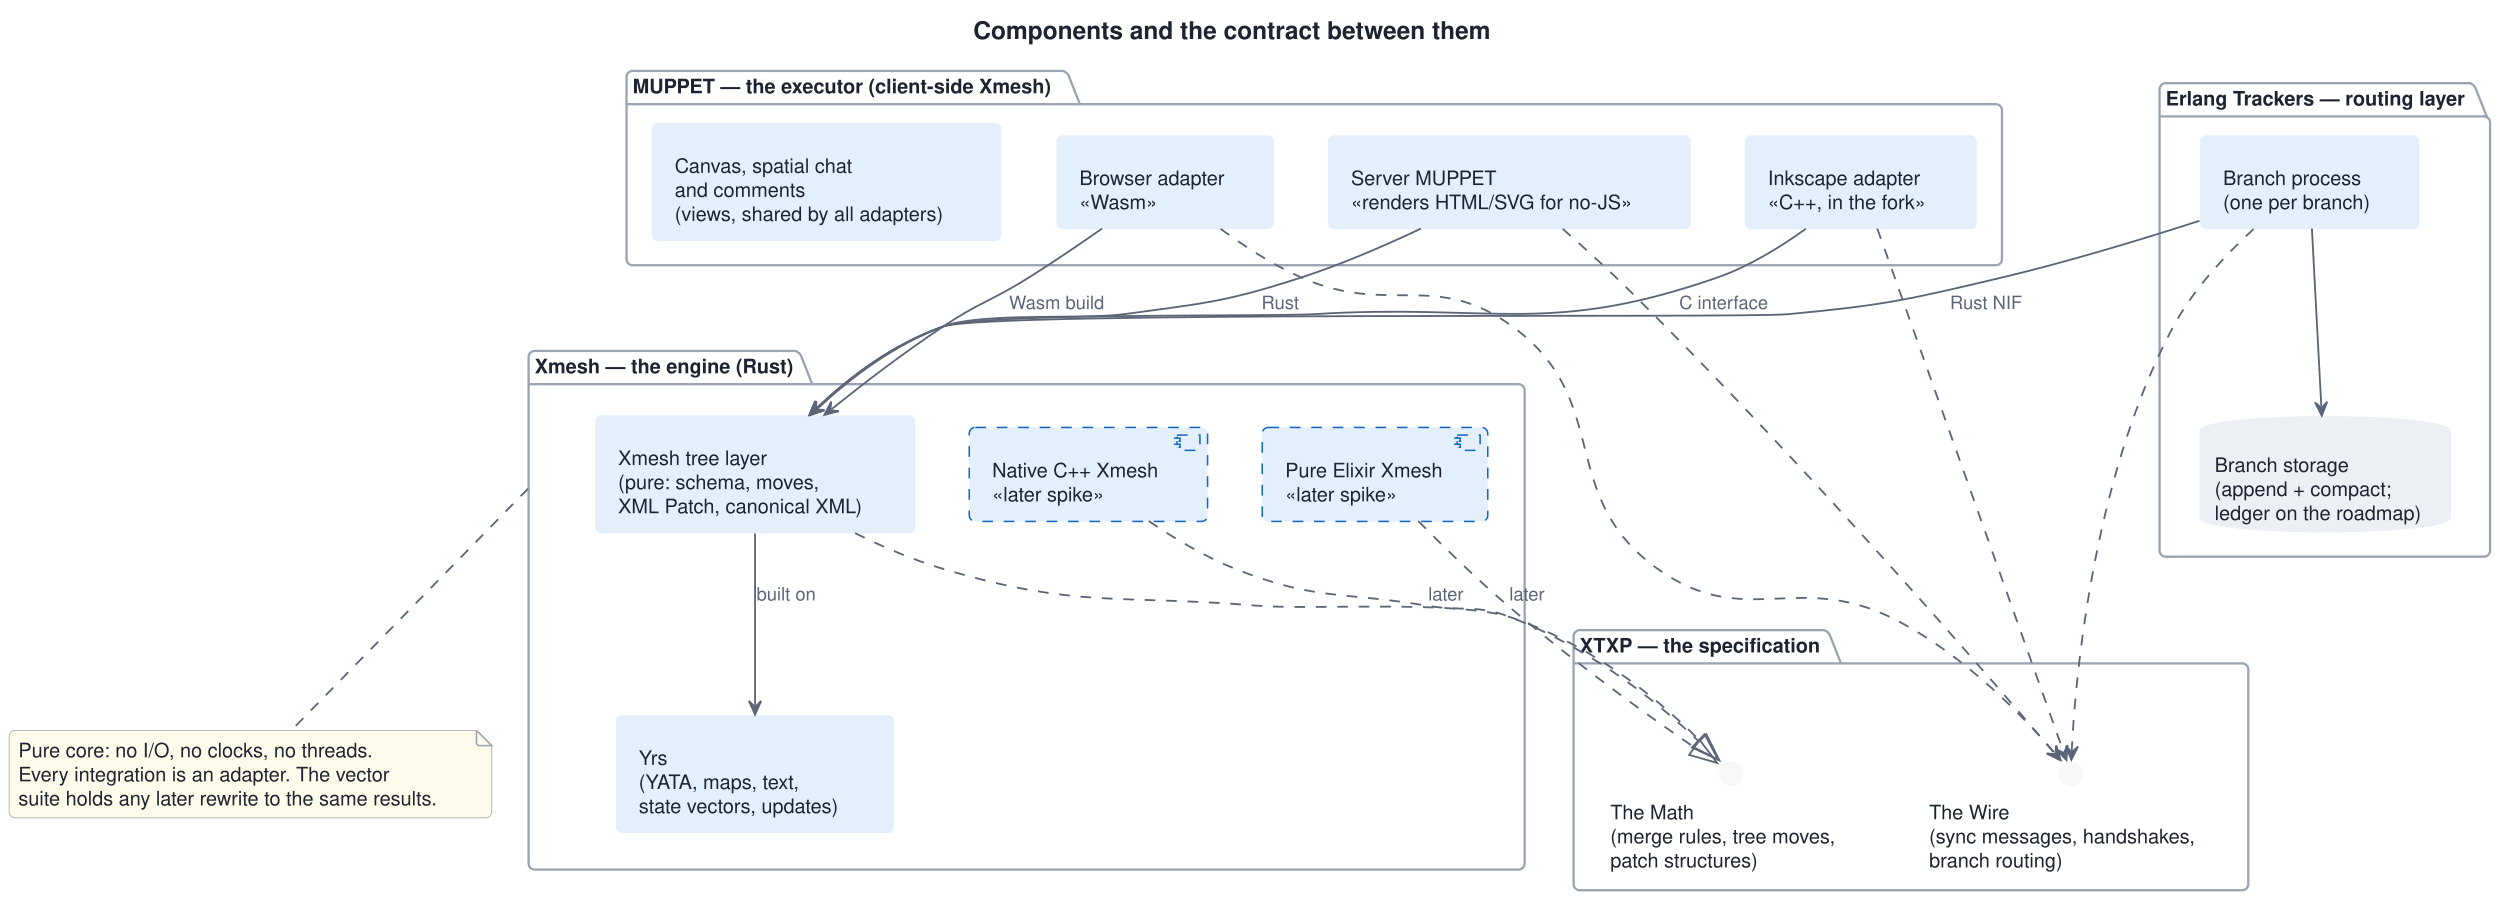
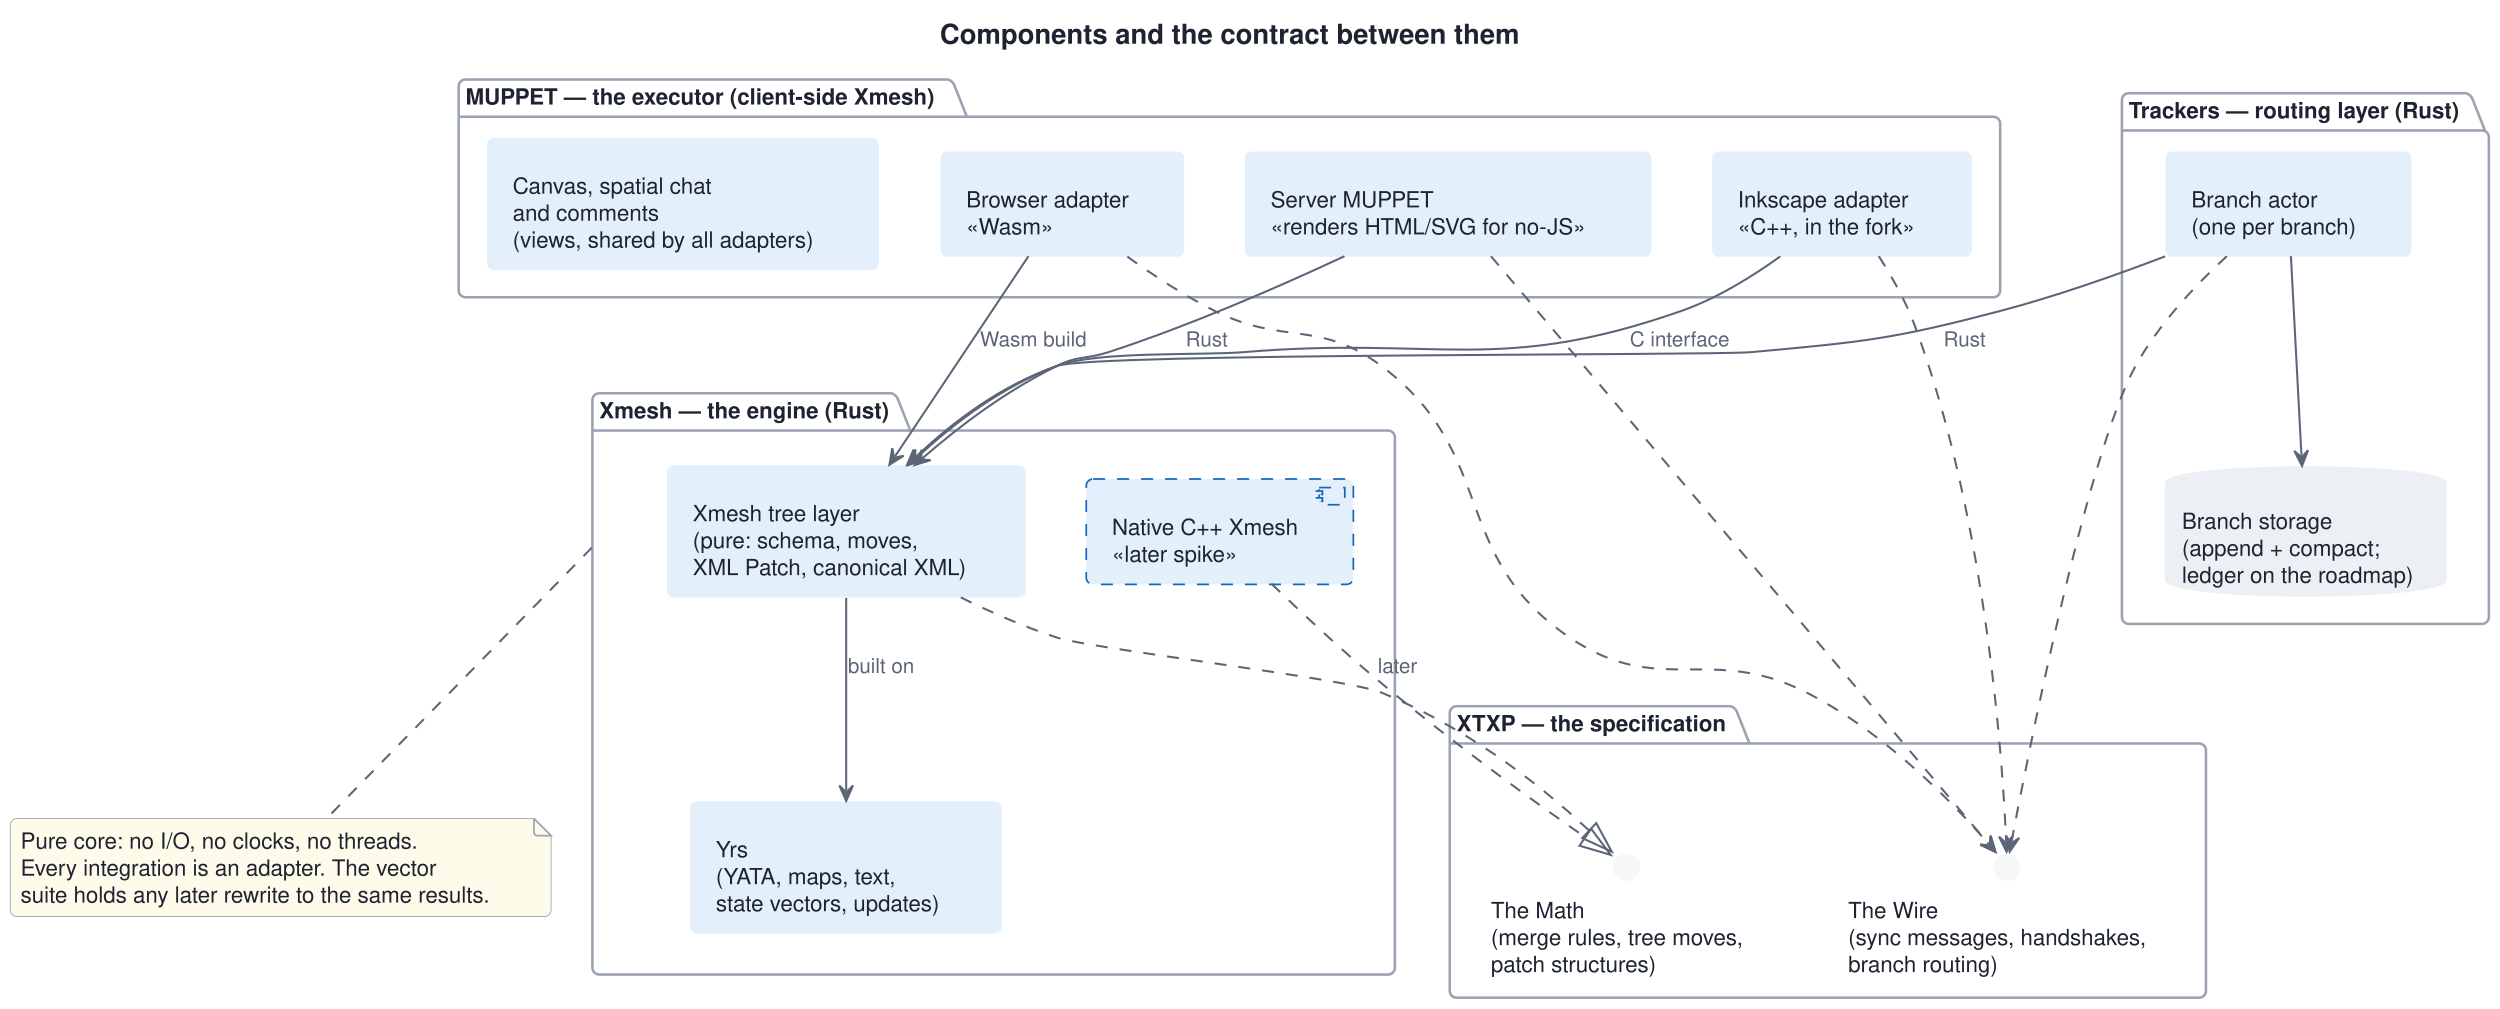
- <svg xmlns="http://www.w3.org/2000/svg" contentStyleType="text/css" data-diagram-type="DESCRIPTION" height="588px" preserveAspectRatio="none" style="width:1634px;height:588px;" version="1.1" viewBox="0 0 1634 588" width="1634px" zoomAndPan="magnify">
+ <svg xmlns="http://www.w3.org/2000/svg" contentStyleType="text/css" data-diagram-type="DESCRIPTION" height="588px" preserveAspectRatio="none" style="width:1458px;height:588px;" version="1.1" viewBox="0 0 1458 588" width="1458px" zoomAndPan="magnify">
  <defs />
  <g>
    <g class="title" data-source-line="2">
-       <text fill="#1D2330" font-family="Helvetica" font-size="16" font-weight="bold" lengthAdjust="spacing" textLength="348.234" x="636.133" y="25.5">Components and the contract between them</text>
+       <text fill="#1D2330" font-family="Helvetica" font-size="16" font-weight="bold" lengthAdjust="spacing" textLength="348.234" x="548.133" y="25.5">Components and the contract between them</text>
    </g>
    <g class="cluster" data-entity="spec" data-source-line="4" data-uid="ent0002" id="cluster_spec">
-       <path d="M1032.5,411.859 L1192.264,411.859 A6,6 0 0 1 1196.264,415.859 L1203.264,433.589 L1465.5,433.589 A4,4 0 0 1 1469.5,437.589 L1469.5,577.859 A4,4 0 0 1 1465.5,581.859 L1032.5,581.859 A4,4 0 0 1 1028.5,577.859 L1028.5,415.859 A4,4 0 0 1 1032.5,411.859" fill="none" style="stroke:#9AA3B2;stroke-width:1.5;" />
-       <line style="stroke:#9AA3B2;stroke-width:1.5;" x1="1028.5" x2="1203.264" y1="433.589" y2="433.589" />
-       <text fill="#1D2330" font-family="Helvetica" font-size="13" font-weight="bold" lengthAdjust="spacing" textLength="161.764" x="1032.5" y="426.453">XTXP — the specification</text>
+       <path d="M849.5,411.859 L1009.264,411.859 A6,6 0 0 1 1013.264,415.859 L1020.264,433.589 L1282.5,433.589 A4,4 0 0 1 1286.5,437.589 L1286.5,577.859 A4,4 0 0 1 1282.5,581.859 L849.5,581.859 A4,4 0 0 1 845.5,577.859 L845.5,415.859 A4,4 0 0 1 849.5,411.859" fill="none" style="stroke:#9AA3B2;stroke-width:1.5;" />
+       <line style="stroke:#9AA3B2;stroke-width:1.5;" x1="845.5" x2="1020.264" y1="433.589" y2="433.589" />
+       <text fill="#1D2330" font-family="Helvetica" font-size="13" font-weight="bold" lengthAdjust="spacing" textLength="161.764" x="849.5" y="426.453">XTXP — the specification</text>
    </g>
    <g class="cluster" data-entity="engine" data-source-line="9" data-uid="ent0005" id="cluster_engine">
-       <path d="M349.5,229.359 L519.877,229.359 A6,6 0 0 1 523.877,233.359 L530.877,251.089 L992.5,251.089 A4,4 0 0 1 996.5,255.089 L996.5,564.359 A4,4 0 0 1 992.5,568.359 L349.5,568.359 A4,4 0 0 1 345.5,564.359 L345.5,233.359 A4,4 0 0 1 349.5,229.359" fill="none" style="stroke:#9AA3B2;stroke-width:1.5;" />
+       <path d="M349.5,229.359 L519.877,229.359 A6,6 0 0 1 523.877,233.359 L530.877,251.089 L809.5,251.089 A4,4 0 0 1 813.5,255.089 L813.5,564.359 A4,4 0 0 1 809.5,568.359 L349.5,568.359 A4,4 0 0 1 345.5,564.359 L345.5,233.359 A4,4 0 0 1 349.5,229.359" fill="none" style="stroke:#9AA3B2;stroke-width:1.5;" />
      <line style="stroke:#9AA3B2;stroke-width:1.5;" x1="345.5" x2="530.877" y1="251.089" y2="251.089" />
      <text fill="#1D2330" font-family="Helvetica" font-size="13" font-weight="bold" lengthAdjust="spacing" textLength="172.377" x="349.5" y="243.953">Xmesh — the engine (Rust)</text>
    </g>
-     <g class="cluster" data-entity="muppet" data-source-line="16" data-uid="ent0010" id="cluster_muppet">
-       <path d="M413.5,46.359 L694.834,46.359 A6,6 0 0 1 698.834,50.359 L705.834,68.089 L1304.5,68.089 A4,4 0 0 1 1308.5,72.089 L1308.5,169.359 A4,4 0 0 1 1304.5,173.359 L413.5,173.359 A4,4 0 0 1 409.5,169.359 L409.5,50.359 A4,4 0 0 1 413.5,46.359" fill="none" style="stroke:#9AA3B2;stroke-width:1.5;" />
-       <line style="stroke:#9AA3B2;stroke-width:1.5;" x1="409.5" x2="705.834" y1="68.089" y2="68.089" />
-       <text fill="#1D2330" font-family="Helvetica" font-size="13" font-weight="bold" lengthAdjust="spacing" textLength="283.334" x="413.5" y="60.953">MUPPET — the executor (client-side Xmesh)</text>
+     <g class="cluster" data-entity="muppet" data-source-line="15" data-uid="ent0009" id="cluster_muppet">
+       <path d="M271.5,46.359 L552.834,46.359 A6,6 0 0 1 556.834,50.359 L563.834,68.089 L1162.5,68.089 A4,4 0 0 1 1166.5,72.089 L1166.5,169.359 A4,4 0 0 1 1162.5,173.359 L271.5,173.359 A4,4 0 0 1 267.5,169.359 L267.5,50.359 A4,4 0 0 1 271.5,46.359" fill="none" style="stroke:#9AA3B2;stroke-width:1.5;" />
+       <line style="stroke:#9AA3B2;stroke-width:1.5;" x1="267.5" x2="563.834" y1="68.089" y2="68.089" />
+       <text fill="#1D2330" font-family="Helvetica" font-size="13" font-weight="bold" lengthAdjust="spacing" textLength="283.334" x="271.5" y="60.953">MUPPET — the executor (client-side Xmesh)</text>
    </g>
-     <g class="cluster" data-entity="trk" data-source-line="23" data-uid="ent0015" id="cluster_trk">
-       <path d="M1415.5,54.359 L1614.295,54.359 A6,6 0 0 1 1618.295,58.359 L1625.295,76.089 L1623.5,76.089 A4,4 0 0 1 1627.5,80.089 L1627.5,359.859 A4,4 0 0 1 1623.5,363.859 L1415.5,363.859 A4,4 0 0 1 1411.5,359.859 L1411.5,58.359 A4,4 0 0 1 1415.5,54.359" fill="none" style="stroke:#9AA3B2;stroke-width:1.5;" />
-       <line style="stroke:#9AA3B2;stroke-width:1.5;" x1="1411.5" x2="1625.295" y1="76.089" y2="76.089" />
-       <text fill="#1D2330" font-family="Helvetica" font-size="13" font-weight="bold" lengthAdjust="spacing" textLength="200.795" x="1415.5" y="68.953">Erlang Trackers — routing layer</text>
+     <g class="cluster" data-entity="trk" data-source-line="22" data-uid="ent0014" id="cluster_trk">
+       <path d="M1241.5,54.359 L1438.201,54.359 A6,6 0 0 1 1442.201,58.359 L1449.201,76.089 L1447.5,76.089 A4,4 0 0 1 1451.5,80.089 L1451.5,359.859 A4,4 0 0 1 1447.5,363.859 L1241.5,363.859 A4,4 0 0 1 1237.5,359.859 L1237.5,58.359 A4,4 0 0 1 1241.5,54.359" fill="none" style="stroke:#9AA3B2;stroke-width:1.5;" />
+       <line style="stroke:#9AA3B2;stroke-width:1.5;" x1="1237.5" x2="1449.201" y1="76.089" y2="76.089" />
+       <text fill="#1D2330" font-family="Helvetica" font-size="13" font-weight="bold" lengthAdjust="spacing" textLength="198.701" x="1241.5" y="68.953">Trackers — routing layer (Rust)</text>
    </g>
    <g class="entity" data-entity="math" data-source-line="5" data-uid="ent0003" id="entity_math">
-       <ellipse cx="1131.5" cy="505.859" fill="#F6F7F9" rx="8" ry="8" />
-       <text fill="#1D2330" font-family="Helvetica" font-size="13" lengthAdjust="spacing" textLength="58.297" x="1052.491" y="535.453">The Math</text>
-       <text fill="#1D2330" font-family="Helvetica" font-size="13" lengthAdjust="spacing" textLength="158.019" x="1052.491" y="551.183">(merge rules, tree moves,</text>
-       <text fill="#1D2330" font-family="Helvetica" font-size="13" lengthAdjust="spacing" textLength="105.422" x="1052.491" y="566.912">patch structures)</text>
+       <ellipse cx="948.5" cy="505.859" fill="#F6F7F9" rx="8" ry="8" />
+       <text fill="#1D2330" font-family="Helvetica" font-size="13" lengthAdjust="spacing" textLength="58.297" x="869.491" y="535.453">The Math</text>
+       <text fill="#1D2330" font-family="Helvetica" font-size="13" lengthAdjust="spacing" textLength="158.019" x="869.491" y="551.183">(merge rules, tree moves,</text>
+       <text fill="#1D2330" font-family="Helvetica" font-size="13" lengthAdjust="spacing" textLength="105.422" x="869.491" y="566.912">patch structures)</text>
    </g>
    <g class="entity" data-entity="wire" data-source-line="6" data-uid="ent0004" id="entity_wire">
-       <ellipse cx="1353.5" cy="505.859" fill="#F6F7F9" rx="8" ry="8" />
-       <text fill="#1D2330" font-family="Helvetica" font-size="13" lengthAdjust="spacing" textLength="55.745" x="1260.862" y="535.453">The Wire</text>
-       <text fill="#1D2330" font-family="Helvetica" font-size="13" lengthAdjust="spacing" textLength="185.275" x="1260.862" y="551.183">(sync messages, handshakes,</text>
-       <text fill="#1D2330" font-family="Helvetica" font-size="13" lengthAdjust="spacing" textLength="94.777" x="1260.862" y="566.912">branch routing)</text>
+       <ellipse cx="1170.5" cy="505.859" fill="#F6F7F9" rx="8" ry="8" />
+       <text fill="#1D2330" font-family="Helvetica" font-size="13" lengthAdjust="spacing" textLength="55.745" x="1077.862" y="535.453">The Wire</text>
+       <text fill="#1D2330" font-family="Helvetica" font-size="13" lengthAdjust="spacing" textLength="185.275" x="1077.862" y="551.183">(sync messages, handshakes,</text>
+       <text fill="#1D2330" font-family="Helvetica" font-size="13" lengthAdjust="spacing" textLength="94.777" x="1077.862" y="566.912">branch routing)</text>
    </g>
    <g class="entity" data-entity="xm" data-source-line="10" data-uid="ent0006" id="entity_xm">
      <rect fill="#E3F0FC" height="77.189" rx="4" ry="4" width="209.254" x="389" y="271.359" />
      <rect fill="#E3F0FC" height="10" width="15" x="578.254" y="276.359" />
      <rect fill="#E3F0FC" height="2" width="4" x="576.254" y="278.359" />
      <rect fill="#E3F0FC" height="2" width="4" x="576.254" y="282.359" />
      <text fill="#1D2330" font-family="Helvetica" font-size="13" lengthAdjust="spacing" textLength="104.228" x="404" y="303.953">Xmesh tree layer</text>
      <text fill="#1D2330" font-family="Helvetica" font-size="13" lengthAdjust="spacing" textLength="140.582" x="404" y="319.683">(pure: schema, moves,</text>
      <text fill="#1D2330" font-family="Helvetica" font-size="13" lengthAdjust="spacing" textLength="169.254" x="404" y="335.412">XML Patch, canonical XML)</text>
    </g>
    <g class="entity" data-entity="yrs" data-source-line="11" data-uid="ent0007" id="entity_yrs">
      <rect fill="#E3F0FC" height="77.189" rx="4" ry="4" width="181.762" x="402.5" y="467.359" />
      <rect fill="#E3F0FC" height="10" width="15" x="564.262" y="472.359" />
      <rect fill="#E3F0FC" height="2" width="4" x="562.262" y="474.359" />
      <rect fill="#E3F0FC" height="2" width="4" x="562.262" y="478.359" />
      <text fill="#1D2330" font-family="Helvetica" font-size="13" lengthAdjust="spacing" textLength="20.579" x="417.5" y="499.953">Yrs</text>
      <text fill="#1D2330" font-family="Helvetica" font-size="13" lengthAdjust="spacing" textLength="115.134" x="417.5" y="515.683">(YATA, maps, text,</text>
      <text fill="#1D2330" font-family="Helvetica" font-size="13" lengthAdjust="spacing" textLength="141.762" x="417.5" y="531.412">state vectors, updates)</text>
    </g>
    <g class="entity" data-entity="xcpp" data-source-line="12" data-uid="ent0008" id="entity_xcpp">
      <rect fill="#E3F0FC" height="61.459" rx="4" ry="4" style="stroke:#1565C0;stroke-width:1;stroke-dasharray:7,7;" width="155.775" x="633.5" y="279.359" />
      <rect fill="#E3F0FC" height="10" style="stroke:#1565C0;stroke-width:1;stroke-dasharray:7,7;" width="15" x="769.275" y="284.359" />
      <rect fill="#E3F0FC" height="2" style="stroke:#1565C0;stroke-width:1;stroke-dasharray:7,7;" width="4" x="767.275" y="286.359" />
      <rect fill="#E3F0FC" height="2" style="stroke:#1565C0;stroke-width:1;stroke-dasharray:7,7;" width="4" x="767.275" y="290.359" />
      <text fill="#1D2330" font-family="Helvetica" font-size="13" lengthAdjust="spacing" textLength="115.775" x="648.5" y="311.953">Native C++ Xmesh</text>
      <text fill="#1D2330" font-family="Helvetica" font-size="13" lengthAdjust="spacing" textLength="78.66" x="648.5" y="327.683">«later spike»</text>
    </g>
-     <g class="entity" data-entity="xex" data-source-line="13" data-uid="ent0009" id="entity_xex">
-       <rect fill="#E3F0FC" height="61.459" rx="4" ry="4" style="stroke:#1565C0;stroke-width:1;stroke-dasharray:7,7;" width="147.409" x="825" y="279.359" />
-       <rect fill="#E3F0FC" height="10" style="stroke:#1565C0;stroke-width:1;stroke-dasharray:7,7;" width="15" x="952.409" y="284.359" />
-       <rect fill="#E3F0FC" height="2" style="stroke:#1565C0;stroke-width:1;stroke-dasharray:7,7;" width="4" x="950.409" y="286.359" />
-       <rect fill="#E3F0FC" height="2" style="stroke:#1565C0;stroke-width:1;stroke-dasharray:7,7;" width="4" x="950.409" y="290.359" />
-       <text fill="#1D2330" font-family="Helvetica" font-size="13" lengthAdjust="spacing" textLength="107.409" x="840" y="311.953">Pure Elixir Xmesh</text>
-       <text fill="#1D2330" font-family="Helvetica" font-size="13" lengthAdjust="spacing" textLength="78.66" x="840" y="327.683">«later spike»</text>
+     <g class="entity" data-entity="mink" data-source-line="16" data-uid="ent0010" id="entity_mink">
+       <rect fill="#E3F0FC" height="61.459" rx="4" ry="4" width="151.541" x="998.5" y="88.359" />
+       <rect fill="#E3F0FC" height="10" width="15" x="1130.041" y="93.359" />
+       <rect fill="#E3F0FC" height="2" width="4" x="1128.041" y="95.359" />
+       <rect fill="#E3F0FC" height="2" width="4" x="1128.041" y="99.359" />
+       <text fill="#1D2330" font-family="Helvetica" font-size="13" lengthAdjust="spacing" textLength="106.336" x="1013.5" y="120.953">Inkscape adapter</text>
+       <text fill="#1D2330" font-family="Helvetica" font-size="13" lengthAdjust="spacing" textLength="111.541" x="1013.5" y="136.683">«C++, in the fork»</text>
    </g>
-     <g class="entity" data-entity="mink" data-source-line="17" data-uid="ent0011" id="entity_mink">
-       <rect fill="#E3F0FC" height="61.459" rx="4" ry="4" width="151.541" x="1140.5" y="88.359" />
-       <rect fill="#E3F0FC" height="10" width="15" x="1272.041" y="93.359" />
-       <rect fill="#E3F0FC" height="2" width="4" x="1270.041" y="95.359" />
-       <rect fill="#E3F0FC" height="2" width="4" x="1270.041" y="99.359" />
-       <text fill="#1D2330" font-family="Helvetica" font-size="13" lengthAdjust="spacing" textLength="106.336" x="1155.5" y="120.953">Inkscape adapter</text>
-       <text fill="#1D2330" font-family="Helvetica" font-size="13" lengthAdjust="spacing" textLength="111.541" x="1155.5" y="136.683">«C++, in the fork»</text>
+     <g class="entity" data-entity="mwasm" data-source-line="17" data-uid="ent0011" id="entity_mwasm">
+       <rect fill="#E3F0FC" height="61.459" rx="4" ry="4" width="142.07" x="548.5" y="88.359" />
+       <rect fill="#E3F0FC" height="10" width="15" x="670.57" y="93.359" />
+       <rect fill="#E3F0FC" height="2" width="4" x="668.57" y="95.359" />
+       <rect fill="#E3F0FC" height="2" width="4" x="668.57" y="99.359" />
+       <text fill="#1D2330" font-family="Helvetica" font-size="13" lengthAdjust="spacing" textLength="102.07" x="563.5" y="120.953">Browser adapter</text>
+       <text fill="#1D2330" font-family="Helvetica" font-size="13" lengthAdjust="spacing" textLength="53.504" x="563.5" y="136.683">«Wasm»</text>
    </g>
-     <g class="entity" data-entity="mwasm" data-source-line="18" data-uid="ent0012" id="entity_mwasm">
-       <rect fill="#E3F0FC" height="61.459" rx="4" ry="4" width="142.07" x="690.5" y="88.359" />
-       <rect fill="#E3F0FC" height="10" width="15" x="812.57" y="93.359" />
-       <rect fill="#E3F0FC" height="2" width="4" x="810.57" y="95.359" />
-       <rect fill="#E3F0FC" height="2" width="4" x="810.57" y="99.359" />
-       <text fill="#1D2330" font-family="Helvetica" font-size="13" lengthAdjust="spacing" textLength="102.07" x="705.5" y="120.953">Browser adapter</text>
-       <text fill="#1D2330" font-family="Helvetica" font-size="13" lengthAdjust="spacing" textLength="53.504" x="705.5" y="136.683">«Wasm»</text>
+     <g class="entity" data-entity="msrv" data-source-line="18" data-uid="ent0012" id="entity_msrv">
+       <rect fill="#E3F0FC" height="61.459" rx="4" ry="4" width="237.12" x="726" y="88.359" />
+       <rect fill="#E3F0FC" height="10" width="15" x="943.12" y="93.359" />
+       <rect fill="#E3F0FC" height="2" width="4" x="941.12" y="95.359" />
+       <rect fill="#E3F0FC" height="2" width="4" x="941.12" y="99.359" />
+       <text fill="#1D2330" font-family="Helvetica" font-size="13" lengthAdjust="spacing" textLength="98.478" x="741" y="120.953">Server MUPPET</text>
+       <text fill="#1D2330" font-family="Helvetica" font-size="13" lengthAdjust="spacing" textLength="197.12" x="741" y="136.683">«renders HTML/SVG for no-JS»</text>
    </g>
-     <g class="entity" data-entity="msrv" data-source-line="19" data-uid="ent0013" id="entity_msrv">
-       <rect fill="#E3F0FC" height="61.459" rx="4" ry="4" width="237.12" x="868" y="88.359" />
-       <rect fill="#E3F0FC" height="10" width="15" x="1085.12" y="93.359" />
-       <rect fill="#E3F0FC" height="2" width="4" x="1083.12" y="95.359" />
-       <rect fill="#E3F0FC" height="2" width="4" x="1083.12" y="99.359" />
-       <text fill="#1D2330" font-family="Helvetica" font-size="13" lengthAdjust="spacing" textLength="98.478" x="883" y="120.953">Server MUPPET</text>
-       <text fill="#1D2330" font-family="Helvetica" font-size="13" lengthAdjust="spacing" textLength="197.12" x="883" y="136.683">«renders HTML/SVG for no-JS»</text>
+     <g class="entity" data-entity="mviews" data-source-line="19" data-uid="ent0013" id="entity_mviews">
+       <rect fill="#E3F0FC" height="77.189" rx="4" ry="4" width="228.64" x="284" y="80.359" />
+       <rect fill="#E3F0FC" height="10" width="15" x="492.64" y="85.359" />
+       <rect fill="#E3F0FC" height="2" width="4" x="490.64" y="87.359" />
+       <rect fill="#E3F0FC" height="2" width="4" x="490.64" y="91.359" />
+       <text fill="#1D2330" font-family="Helvetica" font-size="13" lengthAdjust="spacing" textLength="123.64" x="299" y="112.953">Canvas, spatial chat</text>
+       <text fill="#1D2330" font-family="Helvetica" font-size="13" lengthAdjust="spacing" textLength="90.968" x="299" y="128.683">and comments</text>
+       <text fill="#1D2330" font-family="Helvetica" font-size="13" lengthAdjust="spacing" textLength="188.64" x="299" y="144.412">(views, shared by all adapters)</text>
    </g>
-     <g class="entity" data-entity="mviews" data-source-line="20" data-uid="ent0014" id="entity_mviews">
-       <rect fill="#E3F0FC" height="77.189" rx="4" ry="4" width="228.64" x="426" y="80.359" />
-       <rect fill="#E3F0FC" height="10" width="15" x="634.64" y="85.359" />
-       <rect fill="#E3F0FC" height="2" width="4" x="632.64" y="87.359" />
-       <rect fill="#E3F0FC" height="2" width="4" x="632.64" y="91.359" />
-       <text fill="#1D2330" font-family="Helvetica" font-size="13" lengthAdjust="spacing" textLength="123.64" x="441" y="112.953">Canvas, spatial chat</text>
-       <text fill="#1D2330" font-family="Helvetica" font-size="13" lengthAdjust="spacing" textLength="90.968" x="441" y="128.683">and comments</text>
-       <text fill="#1D2330" font-family="Helvetica" font-size="13" lengthAdjust="spacing" textLength="188.64" x="441" y="144.412">(views, shared by all adapters)</text>
+     <g class="entity" data-entity="branch" data-source-line="23" data-uid="ent0015" id="entity_branch">
+       <rect fill="#E3F0FC" height="61.459" rx="4" ry="4" width="143.232" x="1263" y="88.359" />
+       <rect fill="#E3F0FC" height="10" width="15" x="1386.232" y="93.359" />
+       <rect fill="#E3F0FC" height="2" width="4" x="1384.232" y="95.359" />
+       <rect fill="#E3F0FC" height="2" width="4" x="1384.232" y="99.359" />
+       <text fill="#1D2330" font-family="Helvetica" font-size="13" lengthAdjust="spacing" textLength="78.819" x="1278" y="120.953">Branch actor</text>
+       <text fill="#1D2330" font-family="Helvetica" font-size="13" lengthAdjust="spacing" textLength="103.232" x="1278" y="136.683">(one per branch)</text>
    </g>
-     <g class="entity" data-entity="branch" data-source-line="24" data-uid="ent0016" id="entity_branch">
-       <rect fill="#E3F0FC" height="61.459" rx="4" ry="4" width="143.232" x="1438" y="88.359" />
-       <rect fill="#E3F0FC" height="10" width="15" x="1561.232" y="93.359" />
-       <rect fill="#E3F0FC" height="2" width="4" x="1559.232" y="95.359" />
-       <rect fill="#E3F0FC" height="2" width="4" x="1559.232" y="99.359" />
-       <text fill="#1D2330" font-family="Helvetica" font-size="13" lengthAdjust="spacing" textLength="96.529" x="1453" y="120.953">Branch process</text>
-       <text fill="#1D2330" font-family="Helvetica" font-size="13" lengthAdjust="spacing" textLength="103.232" x="1453" y="136.683">(one per branch)</text>
+     <g class="entity" data-entity="store" data-source-line="24" data-uid="ent0016" id="entity_store">
+       <path d="M1262.5,281.859 C1262.5,271.859 1344.717,271.859 1344.717,271.859 C1344.717,271.859 1426.935,271.859 1426.935,281.859 L1426.935,338.048 C1426.935,348.048 1344.717,348.048 1344.717,348.048 C1344.717,348.048 1262.5,348.048 1262.5,338.048 L1262.5,281.859" fill="#ECEFF4" />
+       <path d="M1262.5,281.859 C1262.5,291.859 1344.717,291.859 1344.717,291.859 C1344.717,291.859 1426.935,291.859 1426.935,281.859" fill="none" />
+       <text fill="#1D2330" font-family="Helvetica" font-size="13" lengthAdjust="spacing" textLength="93.806" x="1272.5" y="308.453">Branch storage</text>
+       <text fill="#1D2330" font-family="Helvetica" font-size="13" lengthAdjust="spacing" textLength="124.566" x="1272.5" y="324.183">(append + compact;</text>
+       <text fill="#1D2330" font-family="Helvetica" font-size="13" lengthAdjust="spacing" textLength="144.435" x="1272.5" y="339.912">ledger on the roadmap)</text>
    </g>
-     <g class="entity" data-entity="store" data-source-line="25" data-uid="ent0017" id="entity_store">
-       <path d="M1437.5,281.859 C1437.5,271.859 1519.717,271.859 1519.717,271.859 C1519.717,271.859 1601.935,271.859 1601.935,281.859 L1601.935,338.048 C1601.935,348.048 1519.717,348.048 1519.717,348.048 C1519.717,348.048 1437.5,348.048 1437.5,338.048 L1437.5,281.859" fill="#ECEFF4" />
-       <path d="M1437.5,281.859 C1437.5,291.859 1519.717,291.859 1519.717,291.859 C1519.717,291.859 1601.935,291.859 1601.935,281.859" fill="none" />
-       <text fill="#1D2330" font-family="Helvetica" font-size="13" lengthAdjust="spacing" textLength="93.806" x="1447.5" y="308.453">Branch storage</text>
-       <text fill="#1D2330" font-family="Helvetica" font-size="13" lengthAdjust="spacing" textLength="124.566" x="1447.5" y="324.183">(append + compact;</text>
-       <text fill="#1D2330" font-family="Helvetica" font-size="13" lengthAdjust="spacing" textLength="144.435" x="1447.5" y="339.912">ledger on the roadmap)</text>
-     </g>
-     <g class="entity" data-entity="GMN31" data-source-line="43" data-uid="ent0032" id="entity_GMN31">
+     <g class="entity" data-entity="GMN29" data-source-line="41" data-uid="ent0030" id="entity_GMN29">
      <path d="M6,481.359 L6,530.548 A4,4 0 0 0 10,534.548 L317.404,534.548 A4,4 0 0 0 321.404,530.548 L321.404,487.359 L311.404,477.359 L10,477.359 A4,4 0 0 0 6,481.359" fill="#FFFBEA" style="stroke:#9AA3B2;stroke-width:0.5;" />
      <path d="M311.404,477.359 L311.404,485.359 A2,2 0 0 0 313.404,487.359 L321.404,487.359 L311.404,477.359" fill="#FFFBEA" style="stroke:#9AA3B2;stroke-width:1;" />
      <text fill="#1D2330" font-family="Helvetica" font-size="13" lengthAdjust="spacing" textLength="247.603" x="12" y="494.953">Pure core: no I/O, no clocks, no threads.</text>
      <text fill="#1D2330" font-family="Helvetica" font-size="13" lengthAdjust="spacing" textLength="261.435" x="12" y="510.683">Every integration is an adapter. The vector</text>
      <text fill="#1D2330" font-family="Helvetica" font-size="13" lengthAdjust="spacing" textLength="294.404" x="12" y="526.412">suite holds any later rewrite to the same results.</text>
    </g>
-     <g class="link" data-entity-1="xm" data-entity-2="yrs" data-source-line="28" data-uid="lnk18" id="link_xm_yrs">
+     <g class="link" data-entity-1="xm" data-entity-2="yrs" data-source-line="27" data-uid="lnk17" id="link_xm_yrs">
      <path d="M493.5,348.729 C493.5,382.909 493.5,426.939 493.5,461.089" fill="none" id="xm-to-yrs" style="stroke:#5C6577;stroke-width:1.2;" />
      <polygon fill="#5C6577" points="493.5,467.089,497.5,458.089,493.5,462.089,489.5,458.089,493.5,467.089" style="stroke:#5C6577;stroke-width:1.2;" />
      <text fill="#5C6577" font-family="Helvetica" font-size="12" lengthAdjust="spacing" textLength="41.842" x="494.5" y="392.484">built on</text>
    </g>
-     <g class="link" data-entity-1="xm" data-entity-2="math" data-source-line="29" data-uid="lnk19" id="link_xm_math">
-       <path d="M558.83,348.439 C576.99,357.439 597.08,366.099 616.5,371.859 C704.44,397.959 730.08,388.329 821.5,395.859 C858.53,398.909 953.37,391.769 988.5,403.859 C1047.42,424.129 1090.964,463.949 1111.044,484.099" fill="none" id="xm-to-math" style="stroke:#5C6577;stroke-width:1.2;stroke-dasharray:7,7;" />
-       <polygon fill="none" points="1123.75,496.849,1115.294,479.864,1106.794,488.335,1123.75,496.849" style="stroke:#5C6577;stroke-width:1.2;" />
+     <g class="link" data-entity-1="xm" data-entity-2="math" data-source-line="28" data-uid="lnk18" id="link_xm_math">
+       <path d="M560.32,348.409 C578.14,357.189 597.68,365.749 616.5,371.859 C636.76,378.439 785.81,395.739 805.5,403.859 C862.54,427.389 905.879,464.819 926.829,484.399" fill="none" id="xm-to-math" style="stroke:#5C6577;stroke-width:1.2;stroke-dasharray:7,7;" />
+       <polygon fill="none" points="939.98,496.689,930.926,480.015,922.732,488.782,939.98,496.689" style="stroke:#5C6577;stroke-width:1.2;" />
    </g>
-     <g class="link" data-entity-1="xcpp" data-entity-2="math" data-source-line="30" data-uid="lnk20" id="link_xcpp_math">
-       <path d="M750.78,340.559 C767.5,351.909 787.68,363.989 807.5,371.859 C860.08,392.729 876.71,386.519 932.5,395.859 C957.3,400.009 965.14,394.569 988.5,403.859 C1045.84,426.659 1089.102,464.421 1109.962,484.211" fill="none" id="xcpp-to-math" style="stroke:#5C6577;stroke-width:1.2;stroke-dasharray:7,7;" />
-       <polygon fill="none" points="1123.02,496.599,1114.091,479.858,1105.832,488.564,1123.02,496.599" style="stroke:#5C6577;stroke-width:1.2;" />
-       <text fill="#5C6577" font-family="Helvetica" font-size="12" lengthAdjust="spacing" textLength="25.084" x="933.5" y="392.484">later</text>
+     <g class="link" data-entity-1="xcpp" data-entity-2="math" data-source-line="29" data-uid="lnk19" id="link_xcpp_math">
+       <path d="M741.49,340.439 C758.88,357.189 781.44,378.249 802.5,395.859 C852.25,437.449 901.159,472.071 924.559,488.301" fill="none" id="xcpp-to-math" style="stroke:#5C6577;stroke-width:1.2;stroke-dasharray:7,7;" />
+       <polygon fill="none" points="939.35,498.559,927.979,483.371,921.14,493.231,939.35,498.559" style="stroke:#5C6577;stroke-width:1.2;" />
+       <text fill="#5C6577" font-family="Helvetica" font-size="12" lengthAdjust="spacing" textLength="25.084" x="803.5" y="392.484">later</text>
    </g>
-     <g class="link" data-entity-1="xex" data-entity-2="math" data-source-line="31" data-uid="lnk21" id="link_xex_math">
-       <path d="M926.98,340.579 C943.55,357.369 965.12,378.429 985.5,395.859 C1034.78,438.009 1083.896,472.398 1107.426,488.468" fill="none" id="xex-to-math" style="stroke:#5C6577;stroke-width:1.2;stroke-dasharray:7,7;" />
-       <polygon fill="none" points="1122.29,498.619,1110.81,483.513,1104.042,493.423,1122.29,498.619" style="stroke:#5C6577;stroke-width:1.2;" />
-       <text fill="#5C6577" font-family="Helvetica" font-size="12" lengthAdjust="spacing" textLength="25.084" x="986.5" y="392.484">later</text>
+     <g class="link" data-entity-1="mink" data-entity-2="xm" data-source-line="30" data-uid="lnk20" id="link_mink_xm">
+       <path d="M1038.3,149.499 C1021.69,161.469 1001.12,174.149 980.5,181.359 C873.05,218.959 838.94,195.859 725.5,205.359 C701.3,207.389 639.17,204.649 616.5,213.359 C583.82,225.909 557.144,246.135 534.394,267.085" fill="none" id="mink-to-xm" style="stroke:#5C6577;stroke-width:1.2;" />
+       <polygon fill="#5C6577" points="529.98,271.149,539.31,267.995,533.658,267.762,533.891,262.11,529.98,271.149" style="stroke:#5C6577;stroke-width:1.2;" />
+       <text fill="#5C6577" font-family="Helvetica" font-size="12" lengthAdjust="spacing" textLength="62.607" x="950.5" y="201.984">C interface</text>
    </g>
-     <g class="link" data-entity-1="mink" data-entity-2="xm" data-source-line="32" data-uid="lnk22" id="link_mink_xm">
-       <path d="M1180.31,149.529 C1163.7,161.509 1143.13,174.179 1122.5,181.359 C1011.23,220.099 976.09,198.079 858.5,205.359 C831.65,207.019 641.8,204.219 616.5,213.359 C583.32,225.349 556.386,245.835 533.656,267.055" fill="none" id="mink-to-xm" style="stroke:#5C6577;stroke-width:1.2;" />
-       <polygon fill="#5C6577" points="529.27,271.149,538.578,267.932,532.925,267.737,533.119,262.084,529.27,271.149" style="stroke:#5C6577;stroke-width:1.2;" />
-       <text fill="#5C6577" font-family="Helvetica" font-size="12" lengthAdjust="spacing" textLength="62.607" x="1097.5" y="201.984">C interface</text>
+     <g class="link" data-entity-1="mwasm" data-entity-2="xm" data-source-line="31" data-uid="lnk21" id="link_mwasm_xm">
+       <path d="M599.81,149.389 C577.94,182.199 545.897,230.256 522.027,266.076" fill="none" id="mwasm-to-xm" style="stroke:#5C6577;stroke-width:1.2;" />
+       <polygon fill="#5C6577" points="518.7,271.069,527.019,265.798,521.473,266.909,520.362,261.362,518.7,271.069" style="stroke:#5C6577;stroke-width:1.2;" />
+       <text fill="#5C6577" font-family="Helvetica" font-size="12" lengthAdjust="spacing" textLength="66.387" x="571.5" y="201.984">Wasm build</text>
    </g>
-     <g class="link" data-entity-1="mwasm" data-entity-2="xm" data-source-line="33" data-uid="lnk23" id="link_mwasm_xm">
-       <path d="M720.34,149.389 C705.45,159.779 688.39,171.349 672.5,181.359 C648.24,196.629 640.32,197.419 616.5,213.359 C589.87,231.179 566.219,249.204 543.469,267.464" fill="none" id="mwasm-to-xm" style="stroke:#5C6577;stroke-width:1.2;" />
-       <polygon fill="#5C6577" points="538.79,271.219,548.313,268.705,542.689,268.09,543.305,262.466,538.79,271.219" style="stroke:#5C6577;stroke-width:1.2;" />
-       <text fill="#5C6577" font-family="Helvetica" font-size="12" lengthAdjust="spacing" textLength="66.387" x="659.5" y="201.984">Wasm build</text>
+     <g class="link" data-entity-1="msrv" data-entity-2="xm" data-source-line="32" data-uid="lnk22" id="link_msrv_xm">
+       <path d="M784.09,149.419 C745.44,167.459 693.85,189.929 646.5,205.359 C633.38,209.629 628.86,207.229 616.5,213.359 C586.23,228.369 560.728,247.574 537.918,267.304" fill="none" id="msrv-to-xm" style="stroke:#5C6577;stroke-width:1.2;" />
+       <polygon fill="#5C6577" points="533.38,271.229,542.804,268.367,537.162,267.958,537.57,262.316,533.38,271.229" style="stroke:#5C6577;stroke-width:1.2;" />
+       <text fill="#5C6577" font-family="Helvetica" font-size="12" lengthAdjust="spacing" textLength="25.078" x="691.5" y="201.984">Rust</text>
    </g>
-     <g class="link" data-entity-1="msrv" data-entity-2="xm" data-source-line="34" data-uid="lnk24" id="link_msrv_xm">
-       <path d="M928.71,149.399 C904.95,160.639 876.87,172.789 850.5,181.359 C800.43,197.639 786.66,198.229 734.5,205.359 C708.46,208.919 641.06,203.999 616.5,213.359 C583.66,225.869 556.858,246.229 534.098,267.249" fill="none" id="msrv-to-xm" style="stroke:#5C6577;stroke-width:1.2;" />
-       <polygon fill="#5C6577" points="529.69,271.319,539.015,268.152,533.363,267.927,533.588,262.275,529.69,271.319" style="stroke:#5C6577;stroke-width:1.2;" />
-       <text fill="#5C6577" font-family="Helvetica" font-size="12" lengthAdjust="spacing" textLength="25.078" x="824.5" y="201.984">Rust</text>
+     <g class="link" data-entity-1="branch" data-entity-2="xm" data-source-line="33" data-uid="lnk23" id="link_branch_xm">
+       <path d="M1262.68,149.509 C1233.26,160.769 1198.64,172.899 1166.5,181.359 C1103.33,197.989 1086.55,199.369 1021.5,205.359 C999.09,207.429 637.72,205.859 616.5,213.359 C583.11,225.169 556.064,245.793 533.334,267.133" fill="none" id="branch-to-xm" style="stroke:#5C6577;stroke-width:1.2;" />
+       <polygon fill="#5C6577" points="528.96,271.239,538.259,267.995,532.605,267.817,532.784,262.163,528.96,271.239" style="stroke:#5C6577;stroke-width:1.2;" />
+       <text fill="#5C6577" font-family="Helvetica" font-size="12" lengthAdjust="spacing" textLength="25.078" x="1133.5" y="201.984">Rust</text>
    </g>
-     <g class="link" data-entity-1="branch" data-entity-2="xm" data-source-line="35" data-uid="lnk25" id="link_branch_xm">
-       <path d="M1437.54,144.309 C1399.49,156.609 1351.81,171.059 1308.5,181.359 C1247.08,195.959 1231.36,199.549 1168.5,205.359 C1137.96,208.179 645.44,203.209 616.5,213.359 C583.08,225.079 556.032,245.701 533.302,267.06" fill="none" id="branch-to-xm" style="stroke:#5C6577;stroke-width:1.2;" />
-       <polygon fill="#5C6577" points="528.93,271.169,538.228,267.921,532.574,267.745,532.749,262.091,528.93,271.169" style="stroke:#5C6577;stroke-width:1.2;" />
-       <text fill="#5C6577" font-family="Helvetica" font-size="12" lengthAdjust="spacing" textLength="47.801" x="1274.5" y="201.984">Rust NIF</text>
+     <g class="link" data-entity-1="mink" data-entity-2="wire" data-source-line="34" data-uid="lnk24" id="link_mink_wire">
+       <path d="M1095.71,149.399 C1103.34,161.299 1111.33,175.489 1116.5,189.359 C1159.95,306.009 1168.463,454.084 1169.973,490.774" fill="none" id="mink-to-wire" style="stroke:#5C6577;stroke-width:1.2;stroke-dasharray:7,7;" />
+       <polygon fill="#5C6577" points="1170.22,496.769,1173.847,487.613,1170.014,491.774,1165.853,487.942,1170.22,496.769" style="stroke:#5C6577;stroke-width:1.2;" />
    </g>
-     <g class="link" data-entity-1="mink" data-entity-2="wire" data-source-line="36" data-uid="lnk26" id="link_mink_wire">
-       <path d="M1227.02,149.429 C1255.78,230.249 1332.608,446.167 1348.628,491.167" fill="none" id="mink-to-wire" style="stroke:#5C6577;stroke-width:1.2;stroke-dasharray:7,7;" />
-       <polygon fill="#5C6577" points="1350.64,496.819,1351.39,486.999,1348.963,492.109,1343.853,489.682,1350.64,496.819" style="stroke:#5C6577;stroke-width:1.2;" />
+     <g class="link" data-entity-1="mwasm" data-entity-2="wire" data-source-line="35" data-uid="lnk25" id="link_mwasm_wire">
+       <path d="M657.44,149.639 C672.7,160.649 690.84,172.579 708.5,181.359 C749.14,201.579 769.13,186.199 805.5,213.359 C874.21,264.659 844.54,323.729 915.5,371.859 C967.61,407.199 997.37,375.349 1053.5,403.859 C1102.07,428.529 1143.263,473.034 1159.863,492.295" fill="none" id="mwasm-to-wire" style="stroke:#5C6577;stroke-width:1.2;stroke-dasharray:7,7;" />
+       <polygon fill="#5C6577" points="1163.78,496.839,1160.934,487.411,1160.516,493.052,1154.874,492.634,1163.78,496.839" style="stroke:#5C6577;stroke-width:1.2;" />
    </g>
-     <g class="link" data-entity-1="mwasm" data-entity-2="wire" data-source-line="37" data-uid="lnk27" id="link_mwasm_wire">
-       <path d="M797.74,149.529 C813.21,160.929 831.95,173.159 850.5,181.359 C908.08,206.819 937.6,176.299 988.5,213.359 C1054.89,261.699 1016.59,324.239 1083.5,371.859 C1140.1,412.139 1174.22,373.069 1236.5,403.859 C1285.33,427.999 1326.4,472.801 1342.92,492.201" fill="none" id="mwasm-to-wire" style="stroke:#5C6577;stroke-width:1.2;stroke-dasharray:7,7;" />
-       <polygon fill="#5C6577" points="1346.81,496.769,1344.02,487.324,1343.568,492.963,1337.93,492.51,1346.81,496.769" style="stroke:#5C6577;stroke-width:1.2;" />
+     <g class="link" data-entity-1="msrv" data-entity-2="wire" data-source-line="36" data-uid="lnk26" id="link_msrv_wire">
+       <path d="M869.54,149.429 C937.97,230.249 1121.702,447.241 1159.812,492.241" fill="none" id="msrv-to-wire" style="stroke:#5C6577;stroke-width:1.2;stroke-dasharray:7,7;" />
+       <polygon fill="#5C6577" points="1163.69,496.819,1160.926,487.366,1160.459,493.004,1154.821,492.536,1163.69,496.819" style="stroke:#5C6577;stroke-width:1.2;" />
    </g>
-     <g class="link" data-entity-1="msrv" data-entity-2="wire" data-source-line="38" data-uid="lnk28" id="link_msrv_wire">
-       <path d="M1021.36,149.579 C1035.09,161.619 1050.81,175.859 1064.5,189.359 C1182.96,306.199 1311.487,455.564 1342.737,492.214" fill="none" id="msrv-to-wire" style="stroke:#5C6577;stroke-width:1.2;stroke-dasharray:7,7;" />
-       <polygon fill="#5C6577" points="1346.63,496.779,1343.834,487.336,1343.386,492.975,1337.747,492.526,1346.63,496.779" style="stroke:#5C6577;stroke-width:1.2;" />
+     <g class="link" data-entity-1="branch" data-entity-2="wire" data-source-line="37" data-uid="lnk27" id="link_branch_wire">
+       <path d="M1298.66,149.419 C1280.28,166.359 1258.98,189.059 1245.5,213.359 C1216.68,265.339 1180.961,449.243 1173.121,490.863" fill="none" id="branch-to-wire" style="stroke:#5C6577;stroke-width:1.2;stroke-dasharray:7,7;" />
+       <polygon fill="#5C6577" points="1172.01,496.759,1177.607,488.655,1172.936,491.846,1169.745,487.175,1172.01,496.759" style="stroke:#5C6577;stroke-width:1.2;" />
    </g>
-     <g class="link" data-entity-1="branch" data-entity-2="wire" data-source-line="39" data-uid="lnk29" id="link_branch_wire">
-       <path d="M1472.96,149.689 C1454.61,166.549 1433.55,189.079 1420.5,213.359 C1365.66,315.349 1355.804,454.856 1354.104,490.666" fill="none" id="branch-to-wire" style="stroke:#5C6577;stroke-width:1.2;stroke-dasharray:7,7;" />
-       <polygon fill="#5C6577" points="1353.82,496.659,1358.242,487.859,1354.057,491.665,1350.251,487.48,1353.82,496.659" style="stroke:#5C6577;stroke-width:1.2;" />
+     <g class="link" data-entity-1="branch" data-entity-2="store" data-source-line="38" data-uid="lnk28" id="link_branch_store">
+       <path d="M1336.06,149.389 C1337.81,182.409 1340.322,229.938 1342.222,265.758" fill="none" id="branch-to-store" style="stroke:#5C6577;stroke-width:1.2;" />
+       <polygon fill="#5C6577" points="1342.54,271.749,1346.058,262.55,1342.275,266.756,1338.069,262.974,1342.54,271.749" style="stroke:#5C6577;stroke-width:1.2;" />
    </g>
-     <g class="link" data-entity-1="branch" data-entity-2="store" data-source-line="40" data-uid="lnk30" id="link_branch_store">
-       <path d="M1511.06,149.389 C1512.81,182.409 1515.322,229.938 1517.222,265.758" fill="none" id="branch-to-store" style="stroke:#5C6577;stroke-width:1.2;" />
-       <polygon fill="#5C6577" points="1517.54,271.749,1521.058,262.55,1517.275,266.756,1513.069,262.974,1517.54,271.749" style="stroke:#5C6577;stroke-width:1.2;" />
-     </g>
-     <g class="link" data-entity-1="engine" data-entity-2="GMN31" data-source-line="43" data-uid="lnk33" id="link_engine_GMN31">
-       <path d="M345.164,319.368 C344.92,319.617 344.671,319.872 344.416,320.131 C343.4,321.169 342.308,322.284 341.145,323.472 C338.819,325.847 336.208,328.513 333.351,331.431 C321.923,343.1 306.558,358.789 289.721,375.982 C256.048,410.367 216.485,450.764 190.75,477.039" fill="none" id="engine-GMN31" style="stroke:#5C6577;stroke-width:1.2;stroke-dasharray:7,7;" />
+     <g class="link" data-entity-1="engine" data-entity-2="GMN29" data-source-line="41" data-uid="lnk31" id="link_engine_GMN29">
+       <path d="M345.164,319.368 C344.92,319.617 344.671,319.872 344.416,320.131 C343.4,321.169 342.308,322.284 341.145,323.472 C338.819,325.847 336.208,328.513 333.351,331.431 C321.923,343.1 306.558,358.789 289.721,375.982 C256.048,410.367 216.485,450.764 190.75,477.039" fill="none" id="engine-GMN29" style="stroke:#5C6577;stroke-width:1.2;stroke-dasharray:7,7;" />
    </g>
  </g>
</svg>
